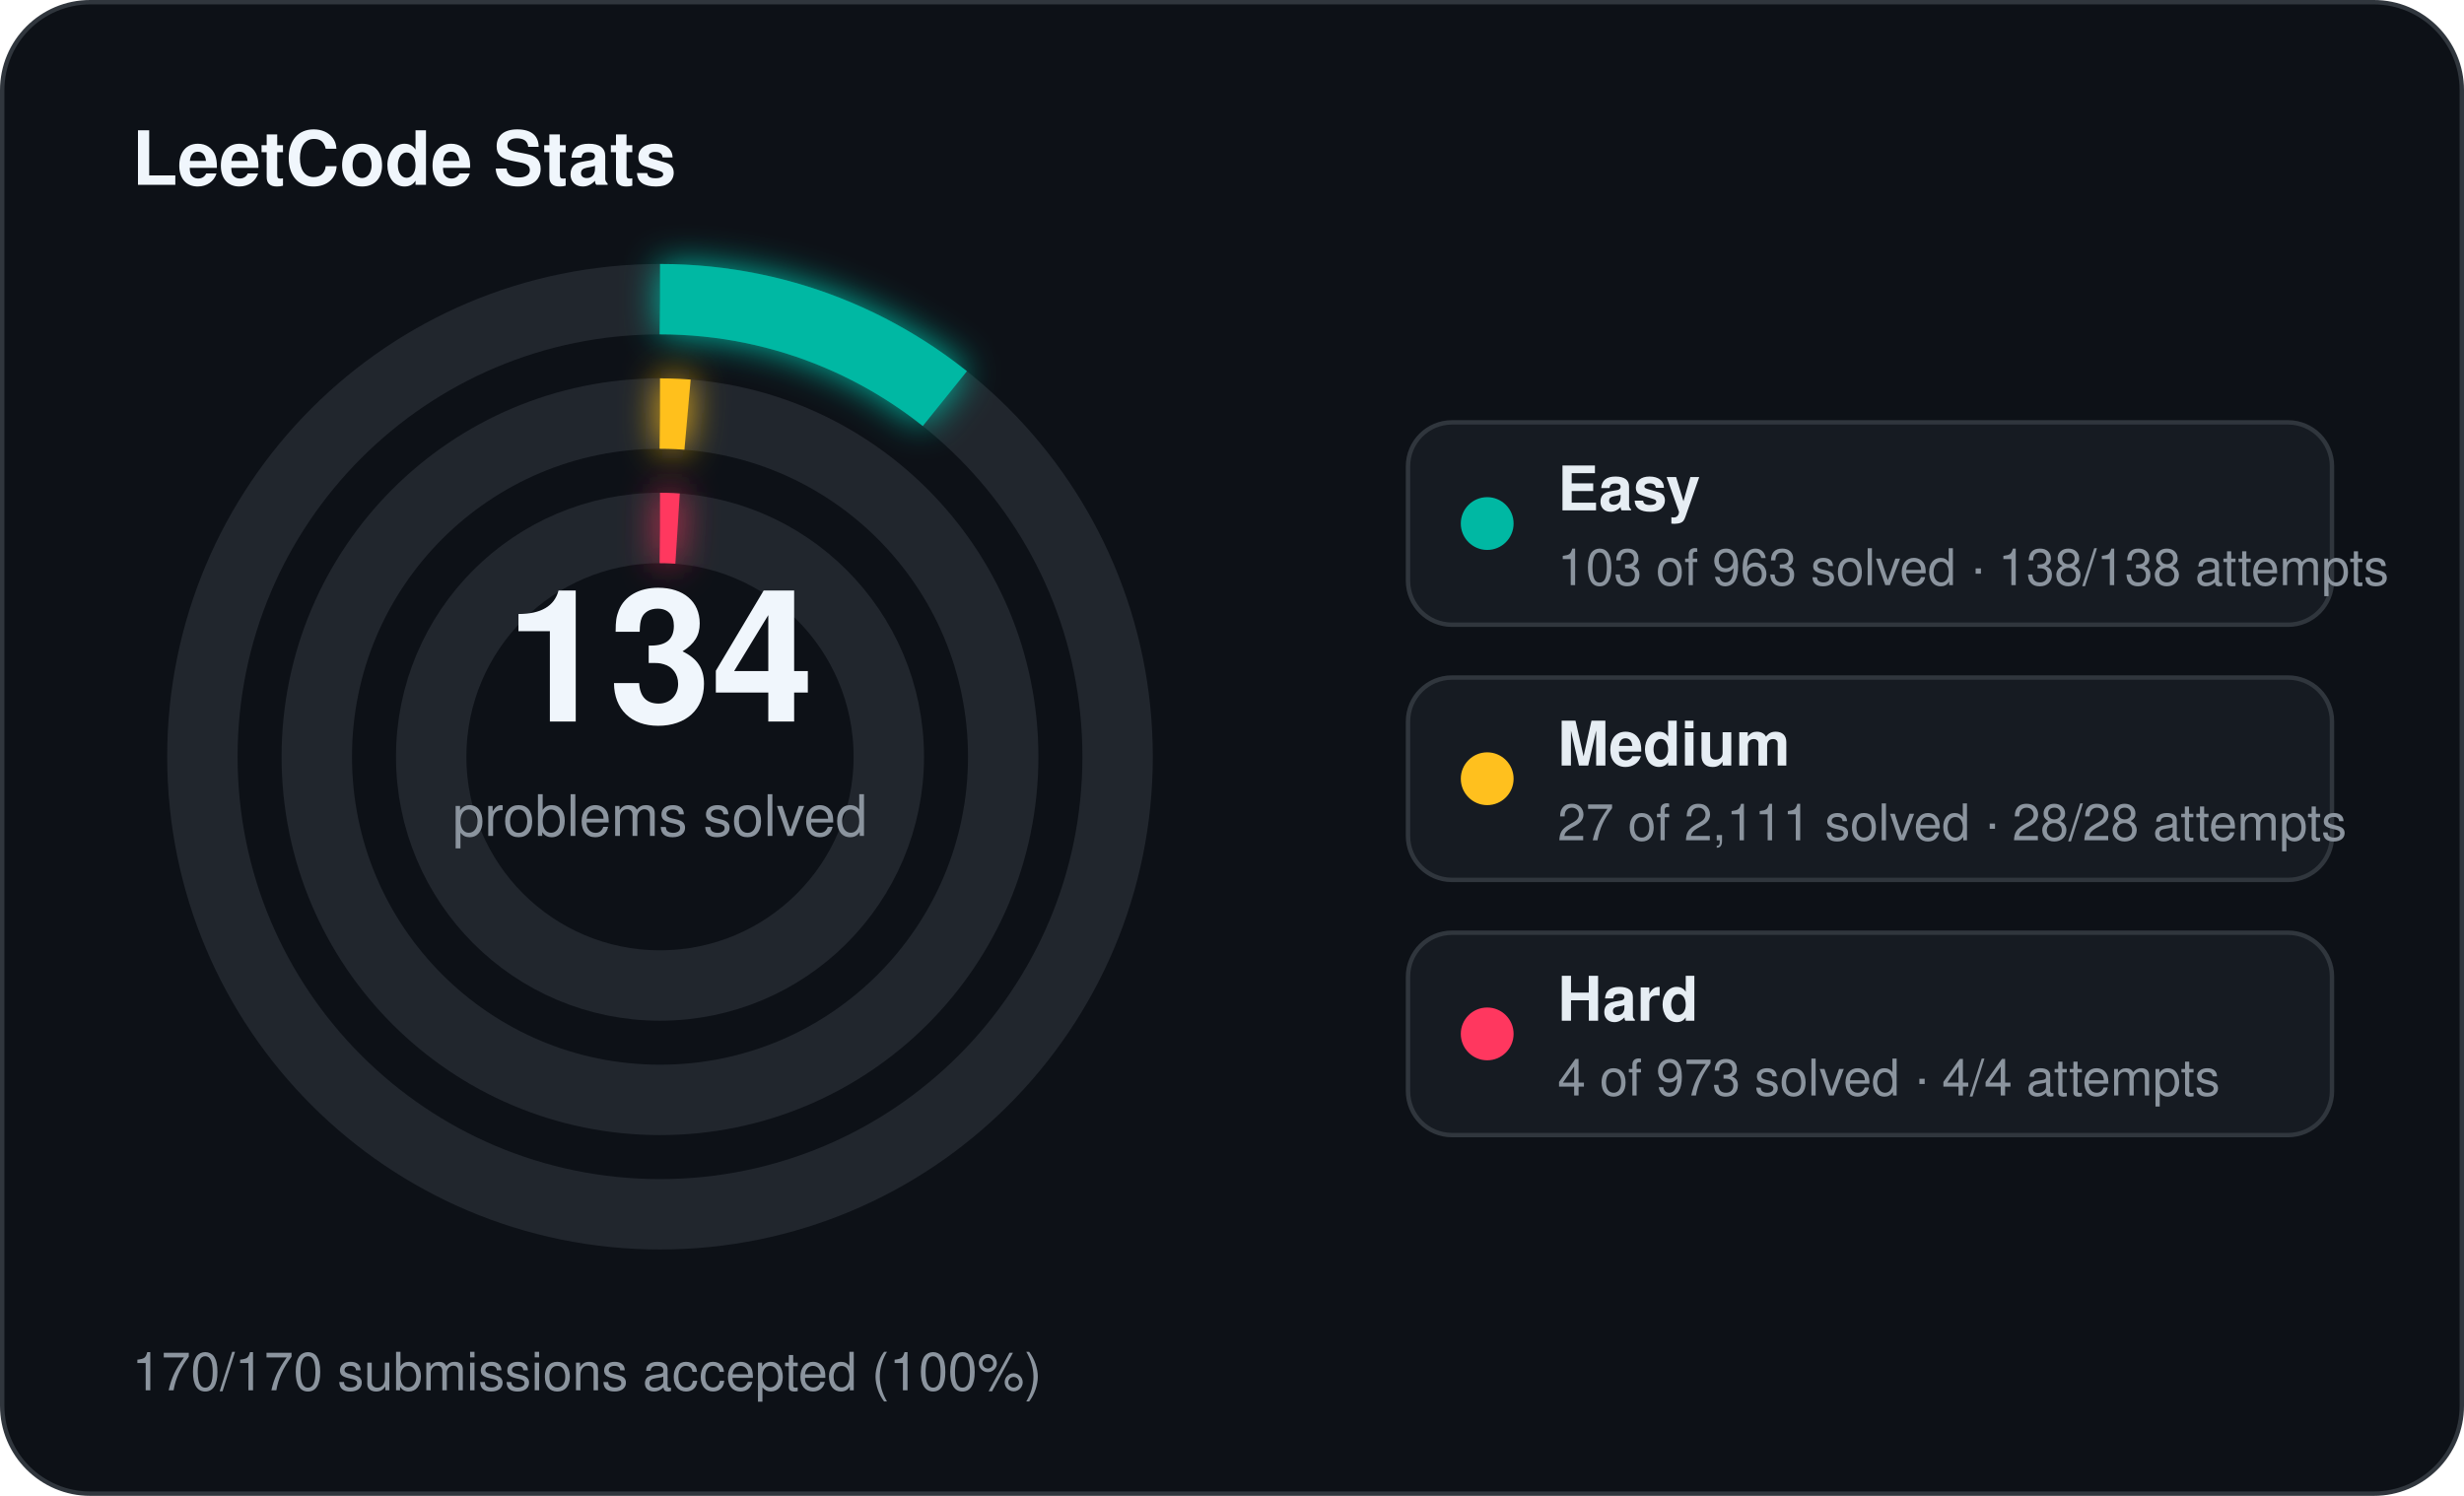
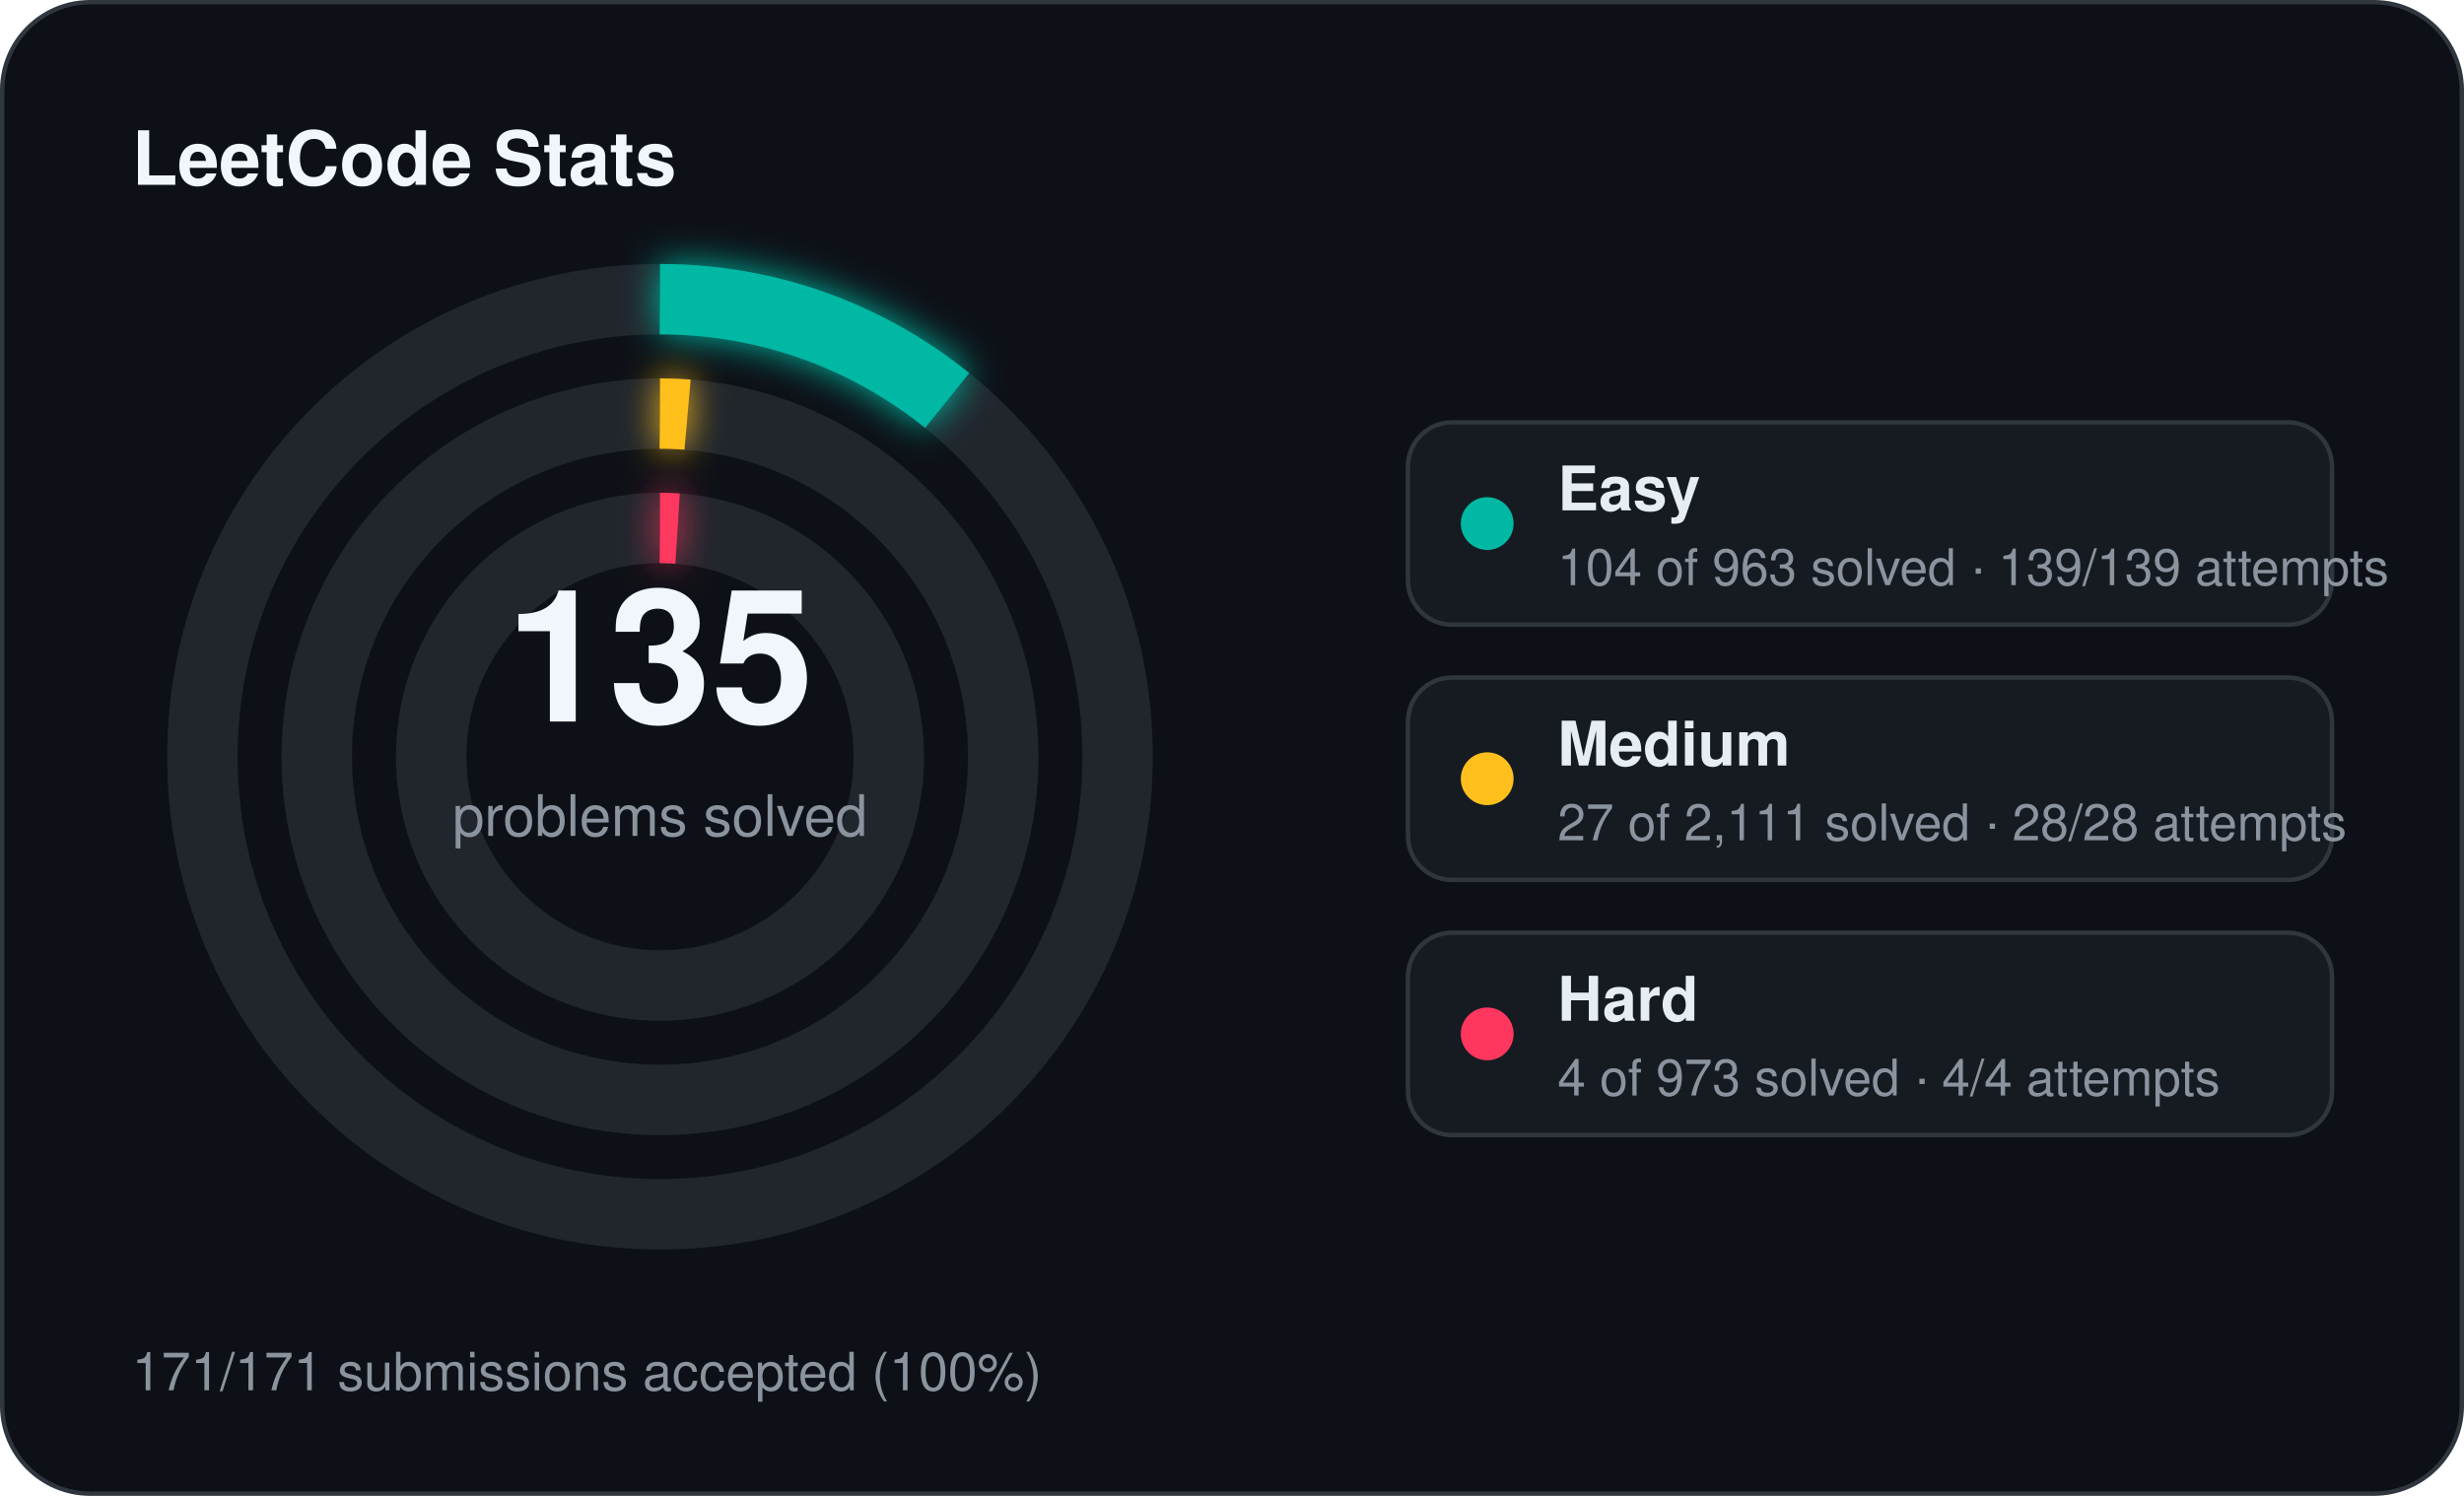
<svg xmlns="http://www.w3.org/2000/svg" width="560" height="340" viewBox="0 0 560 340">
  <defs>
    <filter id="stats-glow" x="-60%" y="-60%" width="220%" height="220%">
      <feGaussianBlur stdDeviation="4" result="blur" />
      <feMerge>
        <feMergeNode in="blur" />
        <feMergeNode in="SourceGraphic" />
      </feMerge>
    </filter>
  </defs>
  <rect x="0.5" y="0.5" width="559" height="339" rx="20" fill="#0d1117" stroke="#30363d" stroke-width="1" />
  <text x="30" y="42" fill="#f0f6fc" font-family="Segoe UI, Helvetica, Arial, sans-serif" font-size="17" font-weight="700">LeetCode Stats</text>
  <circle cx="150" cy="172" r="104" fill="none" stroke="#21262d" stroke-width="16" />
-   <circle cx="150" cy="172" r="104" fill="none" stroke="#00b8a3" stroke-width="16" stroke-linecap="butt" stroke-dasharray="69.89 653.45" transform="rotate(-90 150 172)" filter="url(#stats-glow)" />
+   <circle cx="150" cy="172" r="104" fill="none" stroke="#00b8a3" stroke-width="16" stroke-linecap="butt" stroke-dasharray="70.57 653.45" transform="rotate(-90 150 172)" filter="url(#stats-glow)" />
  <circle cx="150" cy="172" r="78" fill="none" stroke="#21262d" stroke-width="16" />
  <circle cx="150" cy="172" r="78" fill="none" stroke="#ffc01e" stroke-width="16" stroke-linecap="butt" stroke-dasharray="6.27 490.09" transform="rotate(-90 150 172)" filter="url(#stats-glow)" />
  <circle cx="150" cy="172" r="52" fill="none" stroke="#21262d" stroke-width="16" />
  <circle cx="150" cy="172" r="52" fill="none" stroke="#ff375f" stroke-width="16" stroke-linecap="butt" stroke-dasharray="4.00 326.73" transform="rotate(-90 150 172)" filter="url(#stats-glow)" />
-   <text x="150" y="164" text-anchor="middle" fill="#f0f6fc" font-family="Segoe UI, Helvetica, Arial, sans-serif" font-size="42" font-weight="700">134</text>
+   <text x="150" y="164" text-anchor="middle" fill="#f0f6fc" font-family="Segoe UI, Helvetica, Arial, sans-serif" font-size="42" font-weight="700">135</text>
  <text x="150" y="190" text-anchor="middle" fill="#8b949e" font-family="Segoe UI, Helvetica, Arial, sans-serif" font-size="13">problems solved</text>
  <rect x="320" y="96" width="210" height="46" rx="10" fill="#161b22" stroke="#30363d" stroke-width="1" />
  <circle cx="338" cy="119" r="6" fill="#00b8a3" />
  <text x="354" y="116" fill="#e6edf3" font-family="Segoe UI, Helvetica, Arial, sans-serif" font-size="14" font-weight="600">Easy</text>
-   <text x="354" y="133" fill="#8b949e" font-family="Segoe UI, Helvetica, Arial, sans-serif" font-size="11.5">103 of 963 solved · 138/138 attempts</text>
+   <text x="354" y="133" fill="#8b949e" font-family="Segoe UI, Helvetica, Arial, sans-serif" font-size="11.5">104 of 963 solved · 139/139 attempts</text>
  <rect x="320" y="154" width="210" height="46" rx="10" fill="#161b22" stroke="#30363d" stroke-width="1" />
  <circle cx="338" cy="177" r="6" fill="#ffc01e" />
  <text x="354" y="174" fill="#e6edf3" font-family="Segoe UI, Helvetica, Arial, sans-serif" font-size="14" font-weight="600">Medium</text>
  <text x="354" y="191" fill="#8b949e" font-family="Segoe UI, Helvetica, Arial, sans-serif" font-size="11.5">27 of 2,111 solved · 28/28 attempts</text>
  <rect x="320" y="212" width="210" height="46" rx="10" fill="#161b22" stroke="#30363d" stroke-width="1" />
  <circle cx="338" cy="235" r="6" fill="#ff375f" />
  <text x="354" y="232" fill="#e6edf3" font-family="Segoe UI, Helvetica, Arial, sans-serif" font-size="14" font-weight="600">Hard</text>
  <text x="354" y="249" fill="#8b949e" font-family="Segoe UI, Helvetica, Arial, sans-serif" font-size="11.5">4 of 973 solved · 4/4 attempts</text>
-   <text x="30" y="316" fill="#8b949e" font-family="Segoe UI, Helvetica, Arial, sans-serif" font-size="12">170/170 submissions accepted (100%)</text>
+   <text x="30" y="316" fill="#8b949e" font-family="Segoe UI, Helvetica, Arial, sans-serif" font-size="12">171/171 submissions accepted (100%)</text>
</svg>
